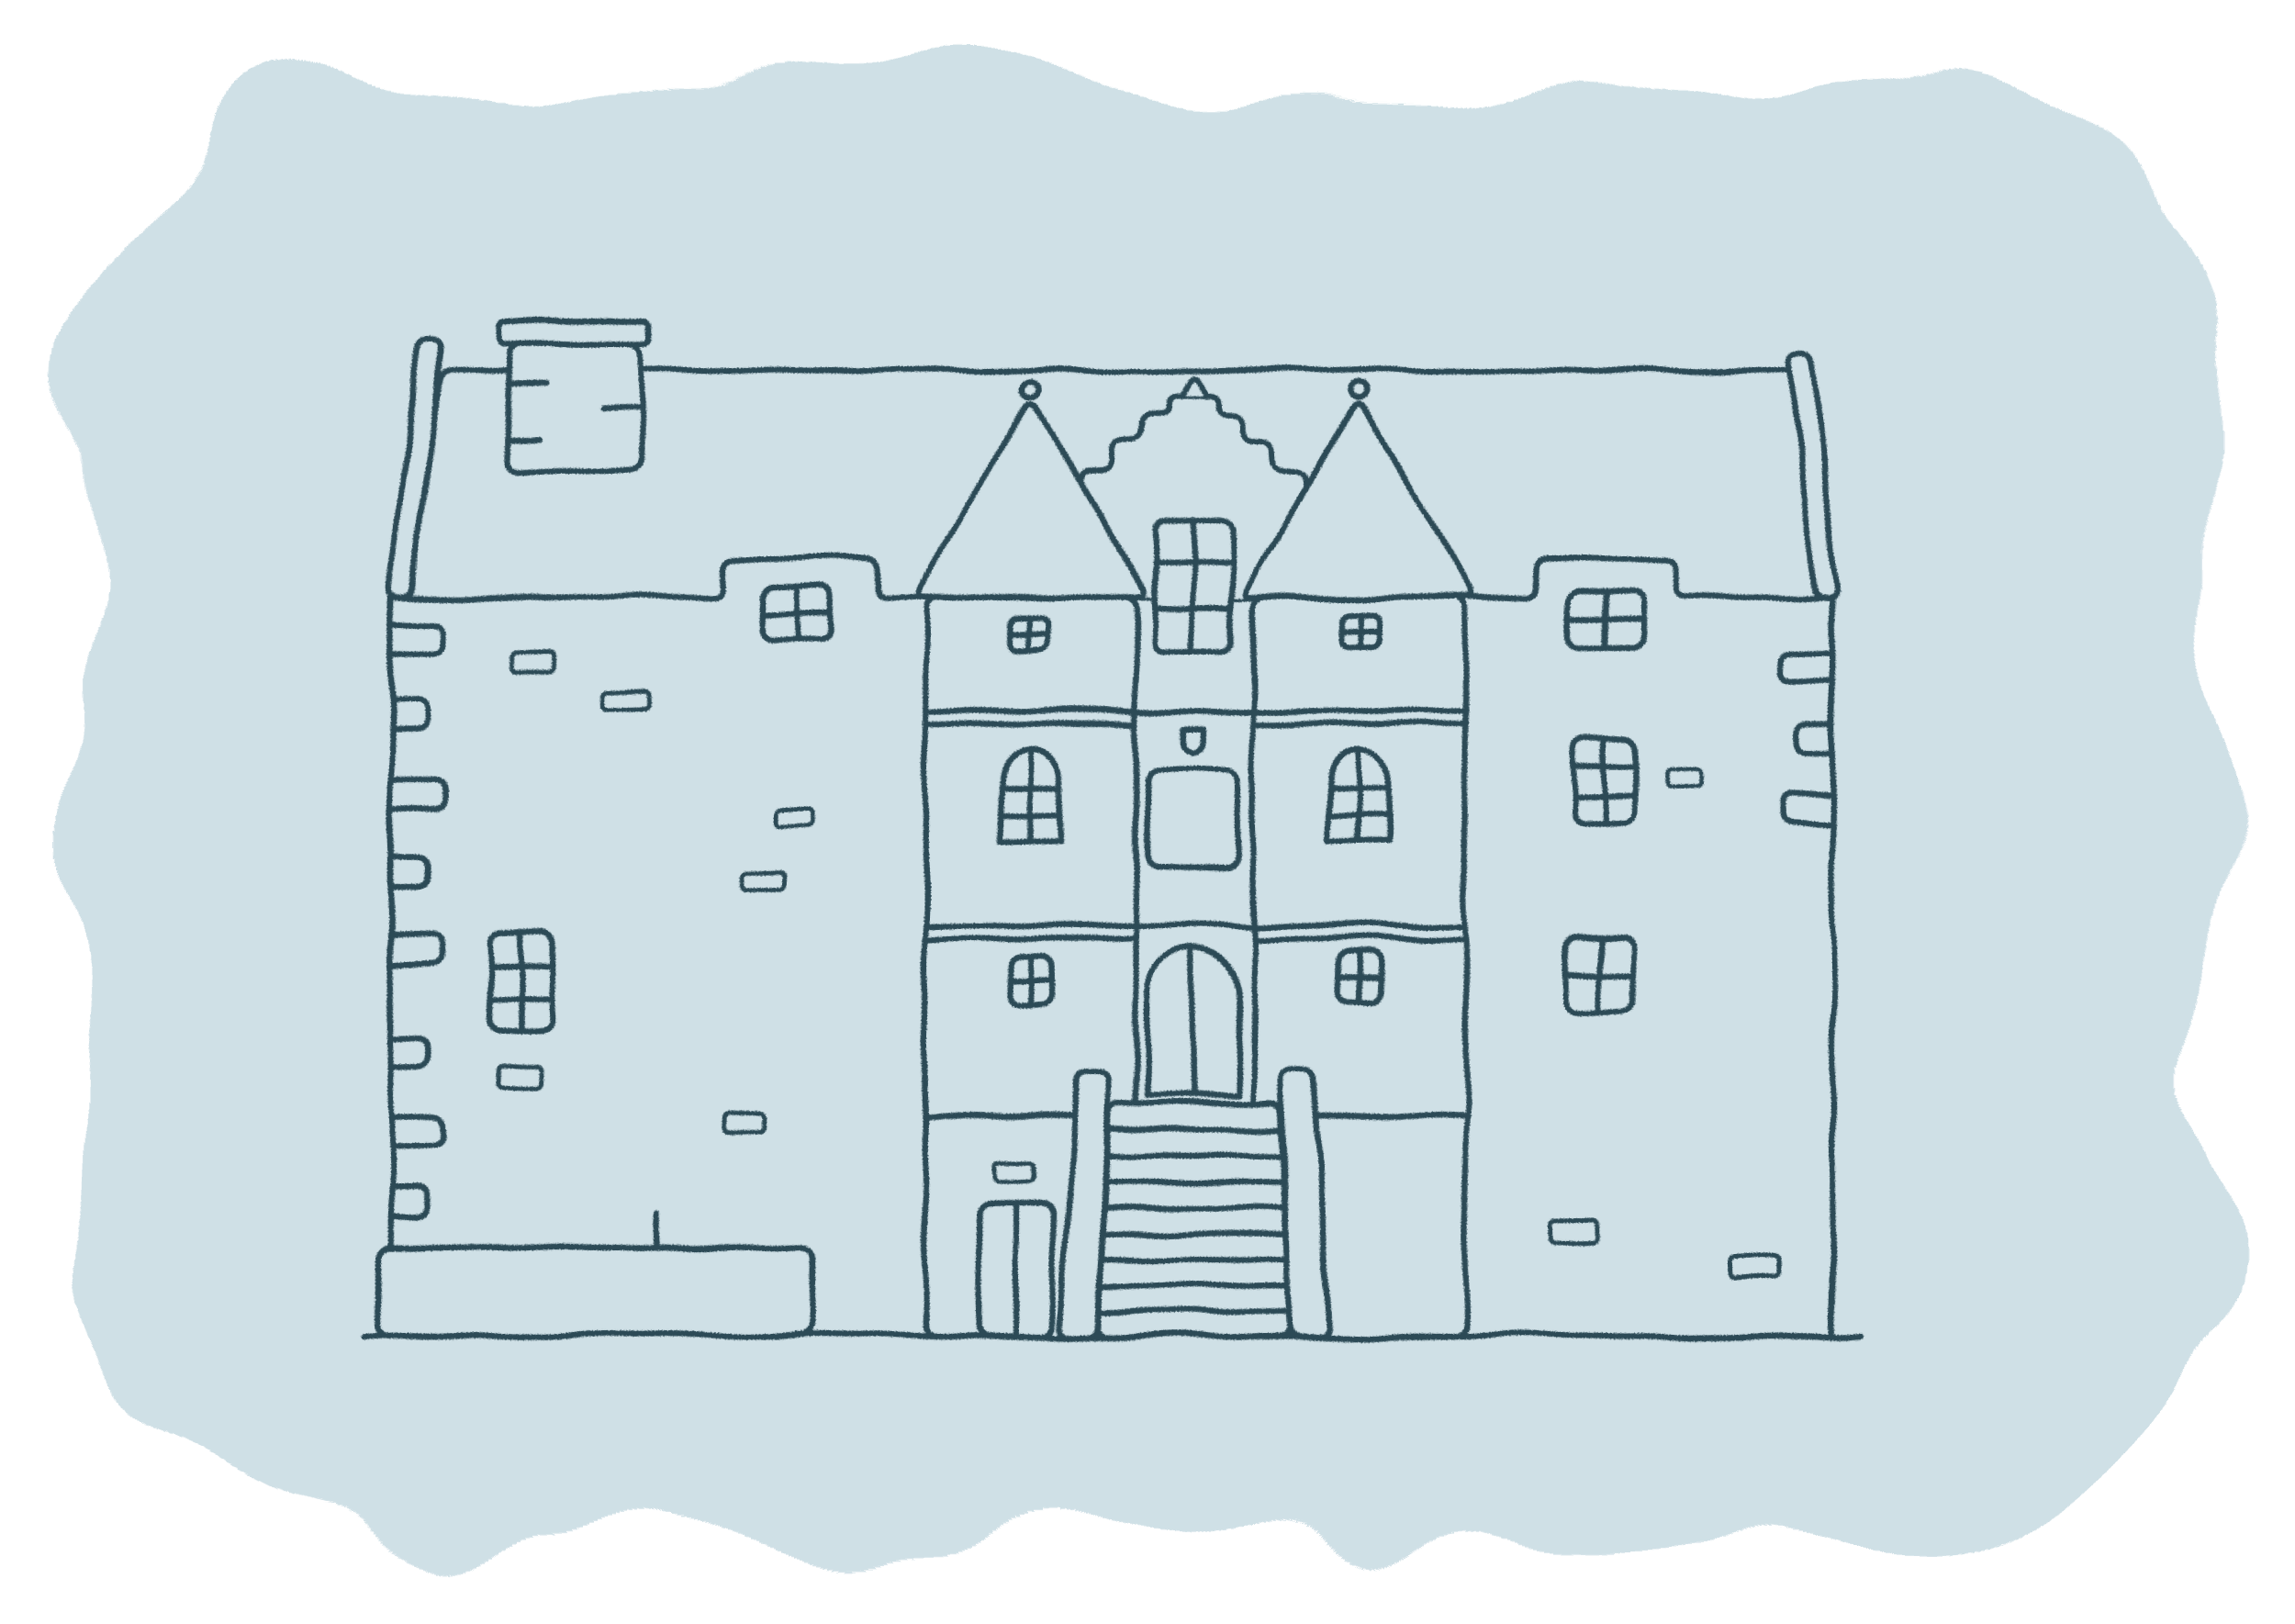
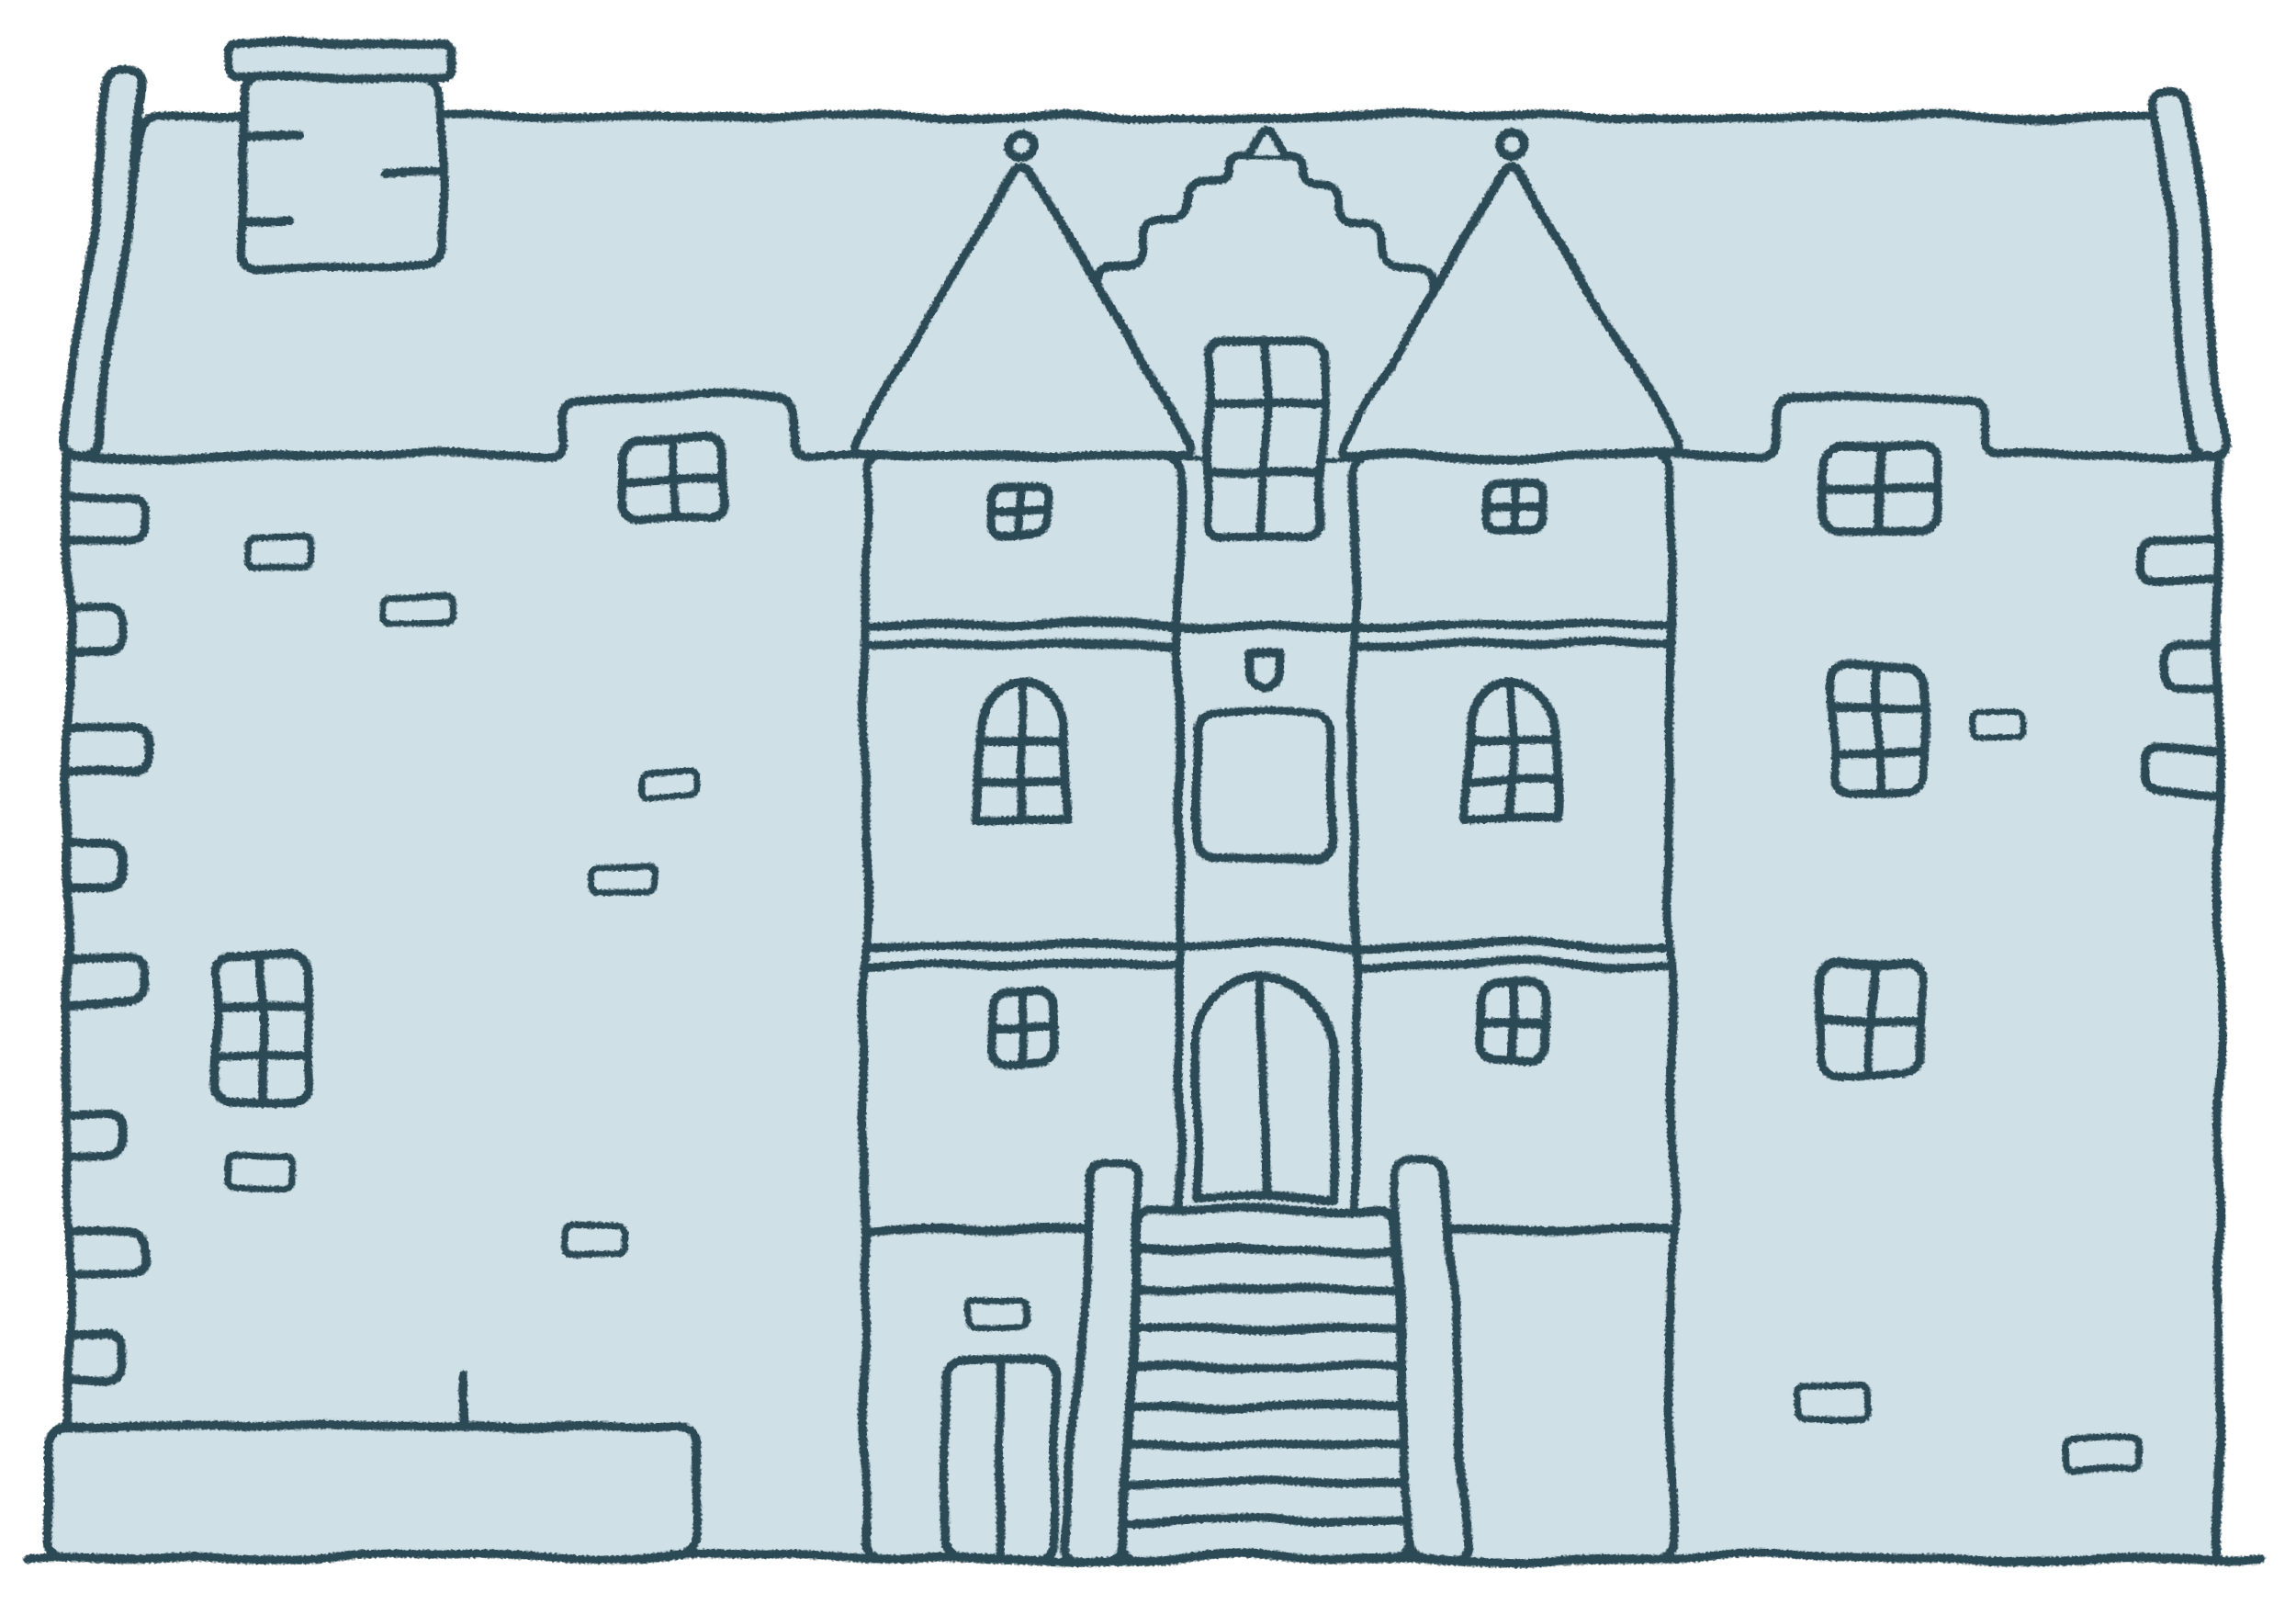
- <svg xmlns="http://www.w3.org/2000/svg" viewBox="-195 -140 1414 1000" width="1414" height="1000">
+ <svg xmlns="http://www.w3.org/2000/svg" viewBox="18 40 948 662" width="948" height="662">
  <defs>
    <filter id="hand" x="-5%" y="-5%" width="110%" height="110%">
      <feTurbulence type="fractalNoise" baseFrequency="0.018" numOctaves="2" seed="7" result="wobble" />
      <feDisplacementMap in="SourceGraphic" in2="wobble" scale="7" xChannelSelector="R" yChannelSelector="G" result="bent" />
      <feTurbulence type="fractalNoise" baseFrequency="0.9" numOctaves="1" seed="3" result="grain" />
      <feDisplacementMap in="bent" in2="grain" scale="1.6" xChannelSelector="G" yChannelSelector="R" />
    </filter>
-     <filter id="wash" filterUnits="userSpaceOnUse" x="-205" y="-150" width="1434" height="1018">
-       <feTurbulence type="fractalNoise" baseFrequency="0.007" numOctaves="2" seed="11" />
-       <feDisplacementMap in="SourceGraphic" scale="90" xChannelSelector="R" yChannelSelector="G" />
-     </filter>
  </defs>
-   <rect x="-144.4" y="-89.8" width="1312.8" height="897.6" rx="180" fill="#cfe0e6" filter="url(#wash)" />
  <g filter="url(#hand)" fill="#cfe0e6" stroke="#2c4a56" stroke-width="3.6" stroke-linejoin="round" stroke-linecap="round">
+     <rect x="46" y="200" width="888" height="483" stroke="none" />
    <path d="M85.0,88.0 L903.0,88.0 Q910.0,88.0 911.1,94.9 L930.9,221.1 Q932.0,228.0 925.0,228.0 L845.0,228.0 Q838.0,228.0 838.0,221.0 L838.0,211.0 Q838.0,204.0 831.0,204.0 L759.0,204.0 Q752.0,204.0 752.0,211.0 L752.0,221.0 Q752.0,228.0 745.0,228.0 L352.0,228.0 Q345.0,228.0 345.0,221.0 L345.0,211.0 Q345.0,204.0 338.0,204.0 L257.0,204.0 Q250.0,204.0 250.0,211.0 L250.0,221.0 Q250.0,228.0 243.0,228.0 L55.0,228.0 Q48.0,228.0 49.5,221.2 L76.5,94.8 Q78.0,88.0 85.0,88.0 Z" />
    <path d="M71.0,68.0 L71.0,68.0 Q78.0,68.0 77.1,74.9 L58.9,221.1 Q58.0,228.0 51.0,228.0 L51.0,228.0 Q44.0,228.0 44.9,221.1 L63.1,74.9 Q64.0,68.0 71.0,68.0 Z" />
    <path d="M913.0,78.0 L913.0,78.0 Q920.0,78.0 920.8,85.0 L937.2,221.0 Q938.0,228.0 931.0,228.0 L931.0,228.0 Q924.0,228.0 923.2,221.0 L906.8,85.0 Q906.0,78.0 913.0,78.0 Z" />
    <rect x="118" y="72" width="82" height="78" rx="7" />
    <rect x="112" y="58" width="94" height="14" rx="3.5" />
    <path d="M118,96 L142,96 M176,112 L200,112 M118,130 L138,130" fill="none" />
    <path d="M46,228 L46,683 M934,228 L934,683 M30,683 L952,683" fill="none" />
    <path d="M470.0,228.0 L470.0,157.0 Q470.0,150.0 477.0,150.0 L483.0,150.0 Q490.0,150.0 490.0,143.0 L490.0,139.0 Q490.0,132.0 497.0,132.0 L501.0,132.0 Q508.0,132.0 508.0,125.0 L508.0,123.0 Q508.0,116.0 515.0,116.0 L518.0,116.0 Q524.0,116.0 524.0,110.0 L524.0,110.0 Q524.0,104.0 530.0,104.0 L550.0,104.0 Q556.0,104.0 556.0,110.0 L556.0,110.0 Q556.0,116.0 562.0,116.0 L565.0,116.0 Q572.0,116.0 572.0,123.0 L572.0,125.0 Q572.0,132.0 579.0,132.0 L583.0,132.0 Q590.0,132.0 590.0,139.0 L590.0,143.0 Q590.0,150.0 597.0,150.0 L603.0,150.0 Q610.0,150.0 610.0,157.0 L610.0,228.0" />
    <path d="M532.0,104.0 L536.5,96.1 Q540.0,90.0 543.5,96.1 L548.0,104.0" />
    <rect x="375" y="228" width="130" height="455" rx="7" />
    <rect x="577" y="228" width="131" height="455" rx="7" />
    <path d="M371.6,222.0 L436.4,112.0 Q440.0,106.0 443.6,112.0 L508.4,222.0 Q512.0,228.0 505.0,228.0 L375.0,228.0 Q368.0,228.0 371.6,222.0 Z" />
    <path d="M573.6,222.0 L638.4,112.0 Q642.0,106.0 645.6,112.0 L710.4,222.0 Q714.0,228.0 707.0,228.0 L577.0,228.0 Q570.0,228.0 573.6,222.0 Z" />
    <circle cx="440" cy="100" r="5" />
    <circle cx="642" cy="100" r="5" />
    <path d="M375,298 L708,298 M375,306 L505,306 M577,306 L708,306 M375,430 L708,430 M375,438 L505,438 M577,438 L708,438 M375,548 L468,548 M614,548 L708,548" fill="none" />
    <rect x="516" y="180" width="48" height="82" rx="7" />
    <path d="M540,180 L540,262 M516,207 L564,207 M516,234 L564,234" fill="none" />
    <path d="M534,309 h12 v7 q0,6 -6,8 q-6,-2 -6,-8 z" />
    <rect x="512" y="334" width="56" height="60" rx="7" />
    <path d="M512,535 V472 A28,28 0 0 1 568,472 V535 Z" />
    <path d="M540,444 L540,535" fill="none" />
    <path d="M422,378 V340 A18,18 0 0 1 458,340 V378 Z" />
    <path d="M440,322 L440,378 M422,345 L458,345 M422,362 L458,362" fill="none" />
    <path d="M624,378 V340 A18,18 0 0 1 660,340 V378 Z" />
    <path d="M642,322 L642,378 M624,345 L660,345 M624,362 L660,362" fill="none" />
    <rect x="427" y="240" width="24" height="20" rx="5" />
    <path d="M439,240 L439,260 M427,250 L451,250" fill="none" />
    <rect x="631" y="238" width="24" height="20" rx="5" />
    <path d="M643,238 L643,258 M631,248 L655,248" fill="none" />
    <rect x="427" y="449" width="26" height="30" rx="6.5" />
    <path d="M440,449 L440,479 M427,464 L453,464" fill="none" />
    <rect x="631" y="447" width="26" height="30" rx="6.5" />
    <path d="M644,447 L644,477 M631,462 L657,462" fill="none" />
    <rect x="408" y="602" width="46" height="81" rx="7" />
    <path d="M431,602 L431,683" fill="none" />
    <path d="M495.0,540.0 L587.0,540.0 Q594.0,540.0 594.3,547.0 L599.7,676.0 Q600.0,683.0 593.0,683.0 L489.0,683.0 Q482.0,683.0 482.3,676.0 L487.7,547.0 Q488.0,540.0 495.0,540.0 Z" />
    <path d="M487,556 L595,556 M487,572 L595,572 M486,588 L596,588 M486,604 L596,604 M485,620 L597,620 M485,636 L597,636 M484,652 L598,652 M484,668 L598,668" fill="none" />
    <path d="M475.0,520.0 L481.0,520.0 Q488.0,520.0 487.7,527.0 L482.3,676.0 Q482.0,683.0 475.0,683.0 L465.0,683.0 Q458.0,683.0 458.4,676.0 L467.6,527.0 Q468.0,520.0 475.0,520.0 Z" />
    <path d="M601.0,520.0 L607.0,520.0 Q614.0,520.0 614.4,527.0 L623.6,676.0 Q624.0,683.0 617.0,683.0 L607.0,683.0 Q600.0,683.0 599.7,676.0 L594.3,527.0 Q594.0,520.0 601.0,520.0 Z" />
    <rect x="275" y="222" width="43" height="33" rx="7" />
    <path d="M296.5,222 L296.5,255 M275,238.5 L318,238.5" fill="none" />
    <rect x="772" y="224" width="45" height="34" rx="7" />
    <path d="M794.5,224 L794.5,258 M772,241 L817,241" fill="none" />
    <rect x="774" y="315" width="38" height="52" rx="7" />
    <path d="M793,315 L793,367 M774,332 L812,332 M774,350 L812,350" fill="none" />
    <rect x="770" y="438" width="42" height="45" rx="7" />
    <path d="M791,438 L791,483 M770,460.5 L812,460.5" fill="none" />
    <rect x="107" y="435" width="38" height="60" rx="7" />
    <path d="M126,435 L126,495 M107,455 L145,455 M107,475 L145,475" fill="none" />
    <rect x="38" y="628" width="268" height="55" rx="7" />
    <path d="M210,628 L210,608" fill="none" />
    <path d="M46.0,244.0 L71.0,244.0 Q78.0,244.0 78.0,251.0 L78.0,255.0 Q78.0,262.0 71.0,262.0 L46.0,262.0 M46.0,292.0 L61.0,292.0 Q68.0,292.0 68.0,299.0 L68.0,303.0 Q68.0,310.0 61.0,310.0 L46.0,310.0 M46.0,340.0 L71.0,340.0 Q78.0,340.0 78.0,347.0 L78.0,351.0 Q78.0,358.0 71.0,358.0 L46.0,358.0 M46.0,388.0 L61.0,388.0 Q68.0,388.0 68.0,395.0 L68.0,399.0 Q68.0,406.0 61.0,406.0 L46.0,406.0 M46.0,436.0 L71.0,436.0 Q78.0,436.0 78.0,443.0 L78.0,447.0 Q78.0,454.0 71.0,454.0 L46.0,454.0 M46.0,500.0 L61.0,500.0 Q68.0,500.0 68.0,507.0 L68.0,511.0 Q68.0,518.0 61.0,518.0 L46.0,518.0 M46.0,548.0 L71.0,548.0 Q78.0,548.0 78.0,555.0 L78.0,559.0 Q78.0,566.0 71.0,566.0 L46.0,566.0 M46.0,592.0 L61.0,592.0 Q68.0,592.0 68.0,599.0 L68.0,603.0 Q68.0,610.0 61.0,610.0 L46.0,610.0" fill="none" />
    <path d="M934.0,262.0 L909.0,262.0 Q902.0,262.0 902.0,269.0 L902.0,273.0 Q902.0,280.0 909.0,280.0 L934.0,280.0 M934.0,306.0 L919.0,306.0 Q912.0,306.0 912.0,313.0 L912.0,317.0 Q912.0,324.0 919.0,324.0 L934.0,324.0 M934.0,350.0 L909.0,350.0 Q902.0,350.0 902.0,357.0 L902.0,361.0 Q902.0,368.0 909.0,368.0 L934.0,368.0" fill="none" />
    <g stroke-width="2.8">
      <rect x="120" y="262" width="26" height="12" rx="3" />
      <rect x="176" y="286" width="30" height="11" rx="3" />
      <rect x="282" y="358" width="24" height="11" rx="3" />
      <rect x="262" y="398" width="28" height="11" rx="3" />
      <rect x="112" y="516" width="26" height="14" rx="3" />
      <rect x="252" y="546" width="24" height="12" rx="3" />
      <rect x="832" y="334" width="22" height="12" rx="3" />
      <rect x="760" y="612" width="28" height="14" rx="3" />
      <rect x="872" y="634" width="30" height="13" rx="3" />
      <rect x="418" y="576" width="24" height="12" rx="3" />
    </g>
  </g>
</svg>
